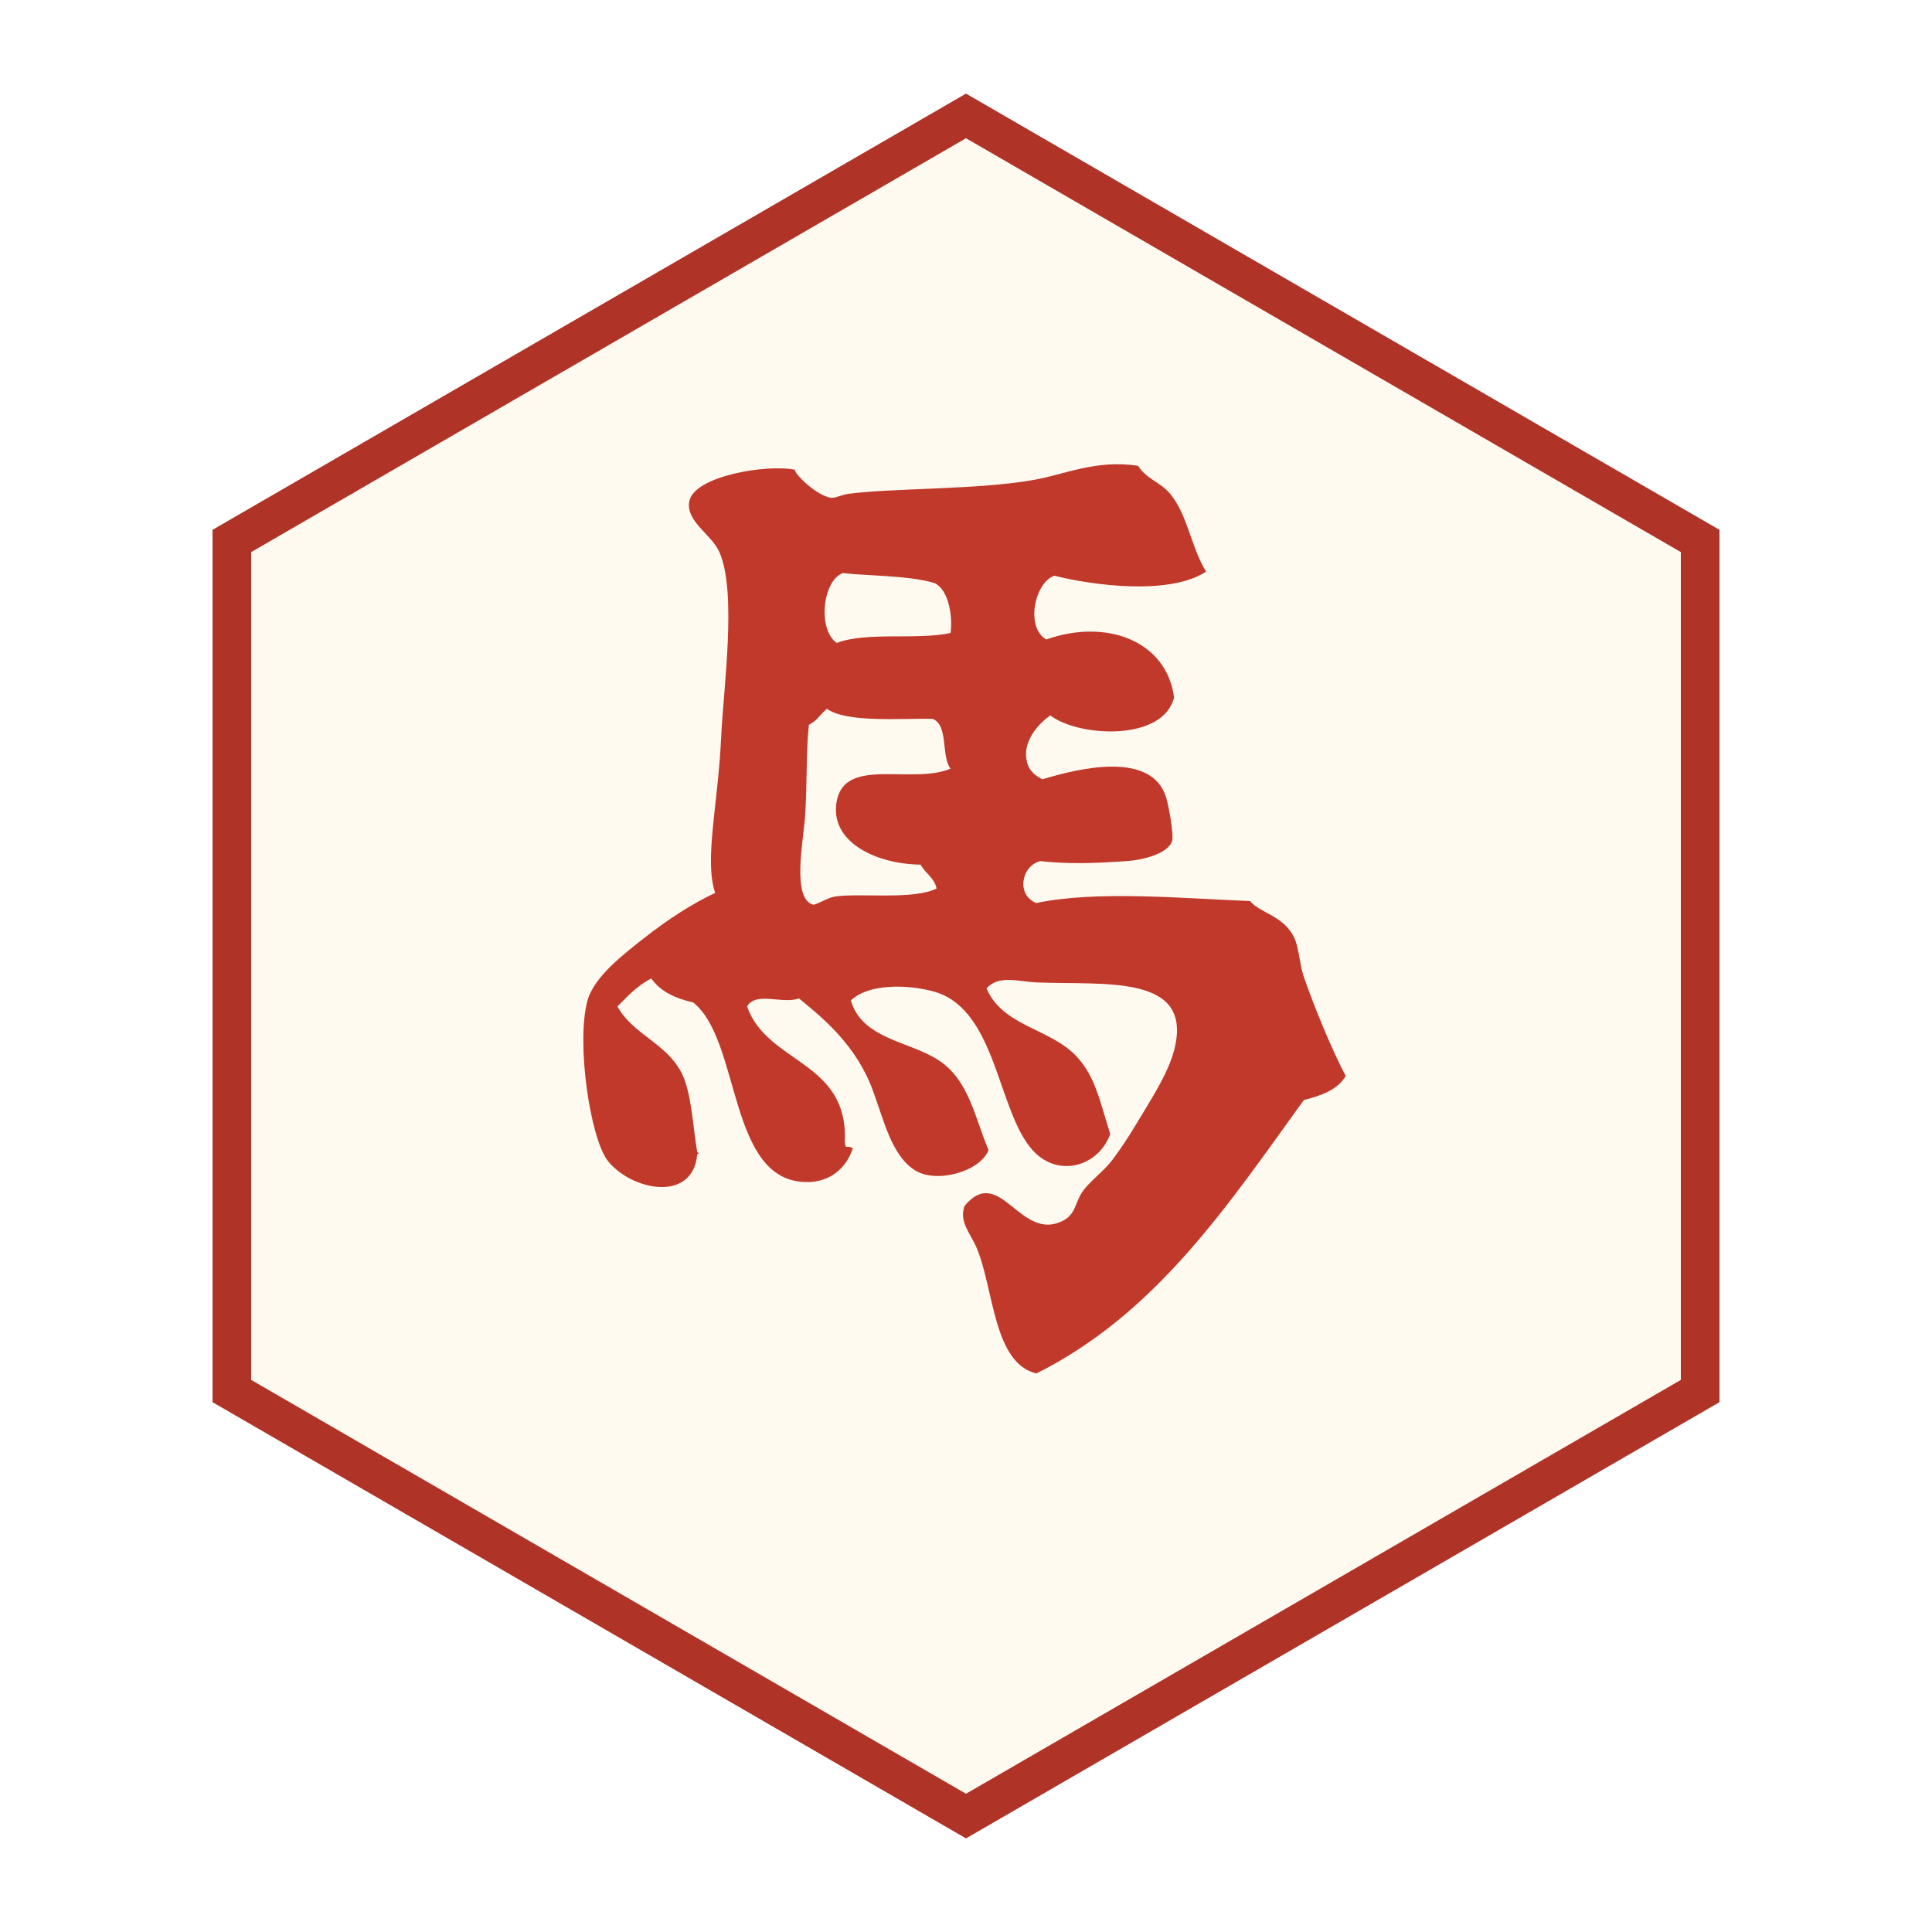
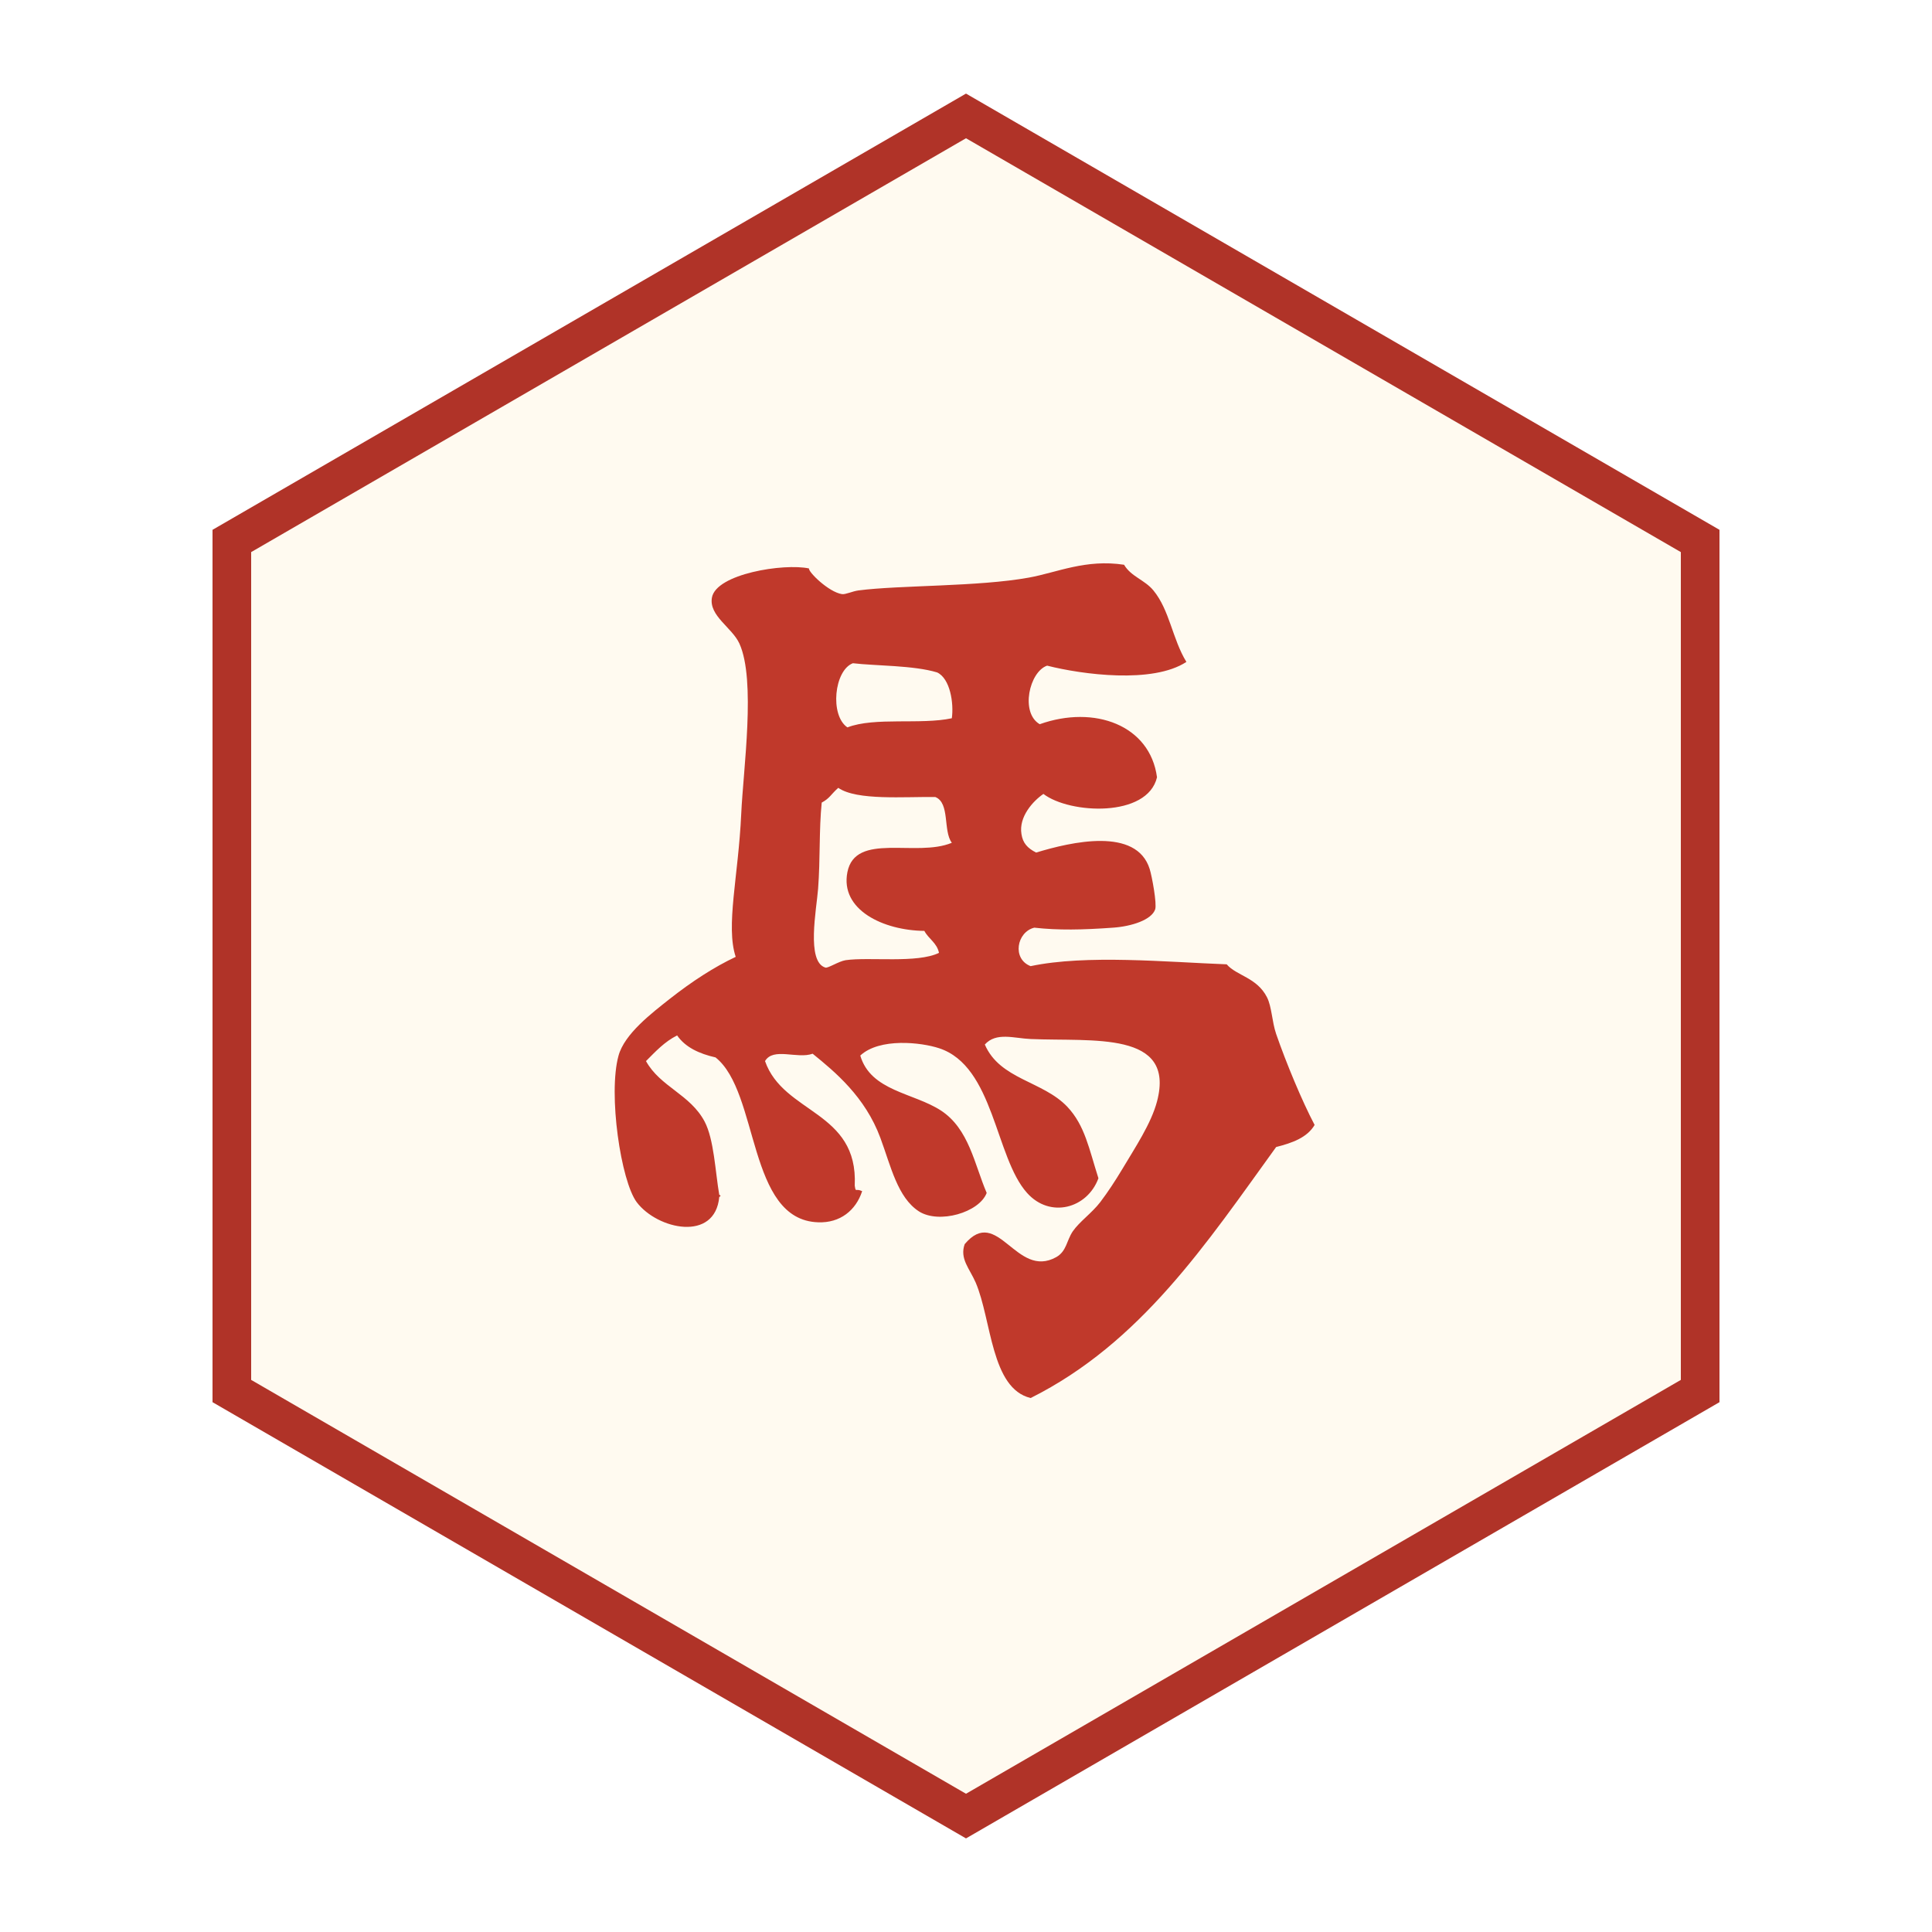
<svg xmlns="http://www.w3.org/2000/svg" viewBox="0 0 100 100" width="256" height="256">
  <defs>
    <clipPath id="piece-clip">
      <polygon points="50,10 84,30 84,70 50,90 16,70 16,30" />
    </clipPath>
  </defs>
  <polygon points="50,6 88,28 88,72 50,94 12,72 12,28" fill="#fffaf0" stroke="#b03328" stroke-width="2" />
  <g clip-path="url(#piece-clip)">
-     <g transform="translate(50 50) scale(1.22) translate(-181.370 -37.134)">
+     <g transform="translate(50 50) translate(0 3.000) scale(1.12) translate(-181.370 -37.134)">
      <path d="M197.481,41.801c-0.346,0.586-1.031,0.831-1.778,1.02c-3.209,4.438-6.248,9.051-11.345,11.6     c-1.837-0.438-1.801-3.605-2.539-5.333c-0.277-0.644-0.751-1.102-0.51-1.778c1.531-1.818,2.373,1.639,4.234,0.598     c0.477-0.271,0.475-0.765,0.76-1.188c0.311-0.451,0.881-0.844,1.273-1.354c0.357-0.472,0.689-0.979,1.016-1.523     c0.586-0.986,1.336-2.102,1.607-3.132c0.859-3.274-2.968-2.756-5.842-2.881c-0.768-0.032-1.59-0.332-2.117,0.254     c0.695,1.618,2.682,1.683,3.813,2.878c0.812,0.863,0.998,1.927,1.437,3.303c-0.513,1.398-2.235,1.869-3.299,0.677     c-1.479-1.648-1.521-5.856-4.066-6.687c-0.821-0.271-2.745-0.492-3.641,0.339c0.483,1.646,2.461,1.717,3.725,2.539     c1.302,0.848,1.55,2.49,2.117,3.809c-0.342,0.905-2.204,1.446-3.132,0.853c-0.989-0.644-1.295-2.082-1.779-3.39     c-0.706-1.912-2.107-3.063-3.132-3.896c-0.712,0.258-1.817-0.311-2.201,0.341c0.854,2.446,4.312,2.291,4.146,5.755     c0.056,0.347,0.023,0.106,0.343,0.256c-0.29,0.89-1.021,1.477-2.033,1.439c-3.28-0.104-2.713-6.013-4.743-7.62     c-0.757-0.171-1.395-0.468-1.775-1.016c-0.582,0.29-1.002,0.748-1.439,1.186c0.66,1.192,2.042,1.534,2.709,2.794     c0.438,0.831,0.493,2.33,0.678,3.392c0.096,0.016,0.047,0.084,0,0.084c-0.188,2.101-2.855,1.518-3.813,0.254     c-0.734-0.978-1.331-5.004-0.844-6.772c0.277-1.016,1.543-1.973,2.367-2.626c1.035-0.813,2.043-1.467,3.049-1.943     c-0.471-1.422,0.125-3.728,0.255-6.604c0.093-2.063,0.686-6.181-0.084-7.875c-0.335-0.738-1.411-1.279-1.271-2.117     c0.184-1.104,3.325-1.604,4.489-1.354c-0.052,0.146,0.901,1.093,1.524,1.187c0.164,0.022,0.49-0.136,0.76-0.171     c1.91-0.248,5.533-0.168,7.875-0.593c1.302-0.235,2.623-0.864,4.4-0.594c0.322,0.548,0.955,0.698,1.356,1.187     c0.751,0.911,0.876,2.245,1.524,3.303c-1.551,1.021-4.817,0.584-6.436,0.173c-0.824,0.281-1.25,2.178-0.342,2.706     c2.533-0.899,5.098,0.045,5.42,2.453c-0.441,1.876-4.038,1.698-5.249,0.769c-0.467,0.319-1.149,1.048-1.015,1.857     c0.063,0.409,0.271,0.646,0.677,0.853c1.621-0.493,4.64-1.192,5.249,0.761c0.109,0.349,0.338,1.606,0.254,1.862     c-0.165,0.49-1.092,0.789-1.945,0.848c-1.418,0.102-2.537,0.125-3.642,0c-0.812,0.199-1.037,1.443-0.17,1.778     c2.581-0.545,6.292-0.188,9.062-0.084c0.453,0.529,1.395,0.605,1.861,1.521c0.223,0.437,0.229,1.121,0.422,1.691     C196.17,38.945,196.904,40.708,197.481,41.801z M180.715,23.006c0.098-0.699-0.078-1.834-0.677-2.117     c-1.083-0.332-2.874-0.303-3.896-0.426c-0.864,0.329-1.073,2.404-0.254,2.965C177.156,22.941,179.279,23.315,180.715,23.006z      M180.715,28.761c-0.412-0.545-0.078-1.84-0.761-2.114c-1.424-0.024-3.628,0.173-4.487-0.425     c-0.352,0.313-0.388,0.479-0.765,0.682c-0.129,1.28-0.062,2.587-0.167,3.979c-0.074,0.961-0.554,3.381,0.338,3.646     c0.123,0.035,0.609-0.289,0.932-0.342c1.099-0.158,3.313,0.154,4.317-0.339c-0.097-0.467-0.483-0.645-0.677-1.015     c-1.898-0.021-3.896-0.971-3.557-2.71C176.256,28.248,179.07,29.45,180.715,28.761z" fill="#c0392b" />
    </g>
  </g>
</svg>
